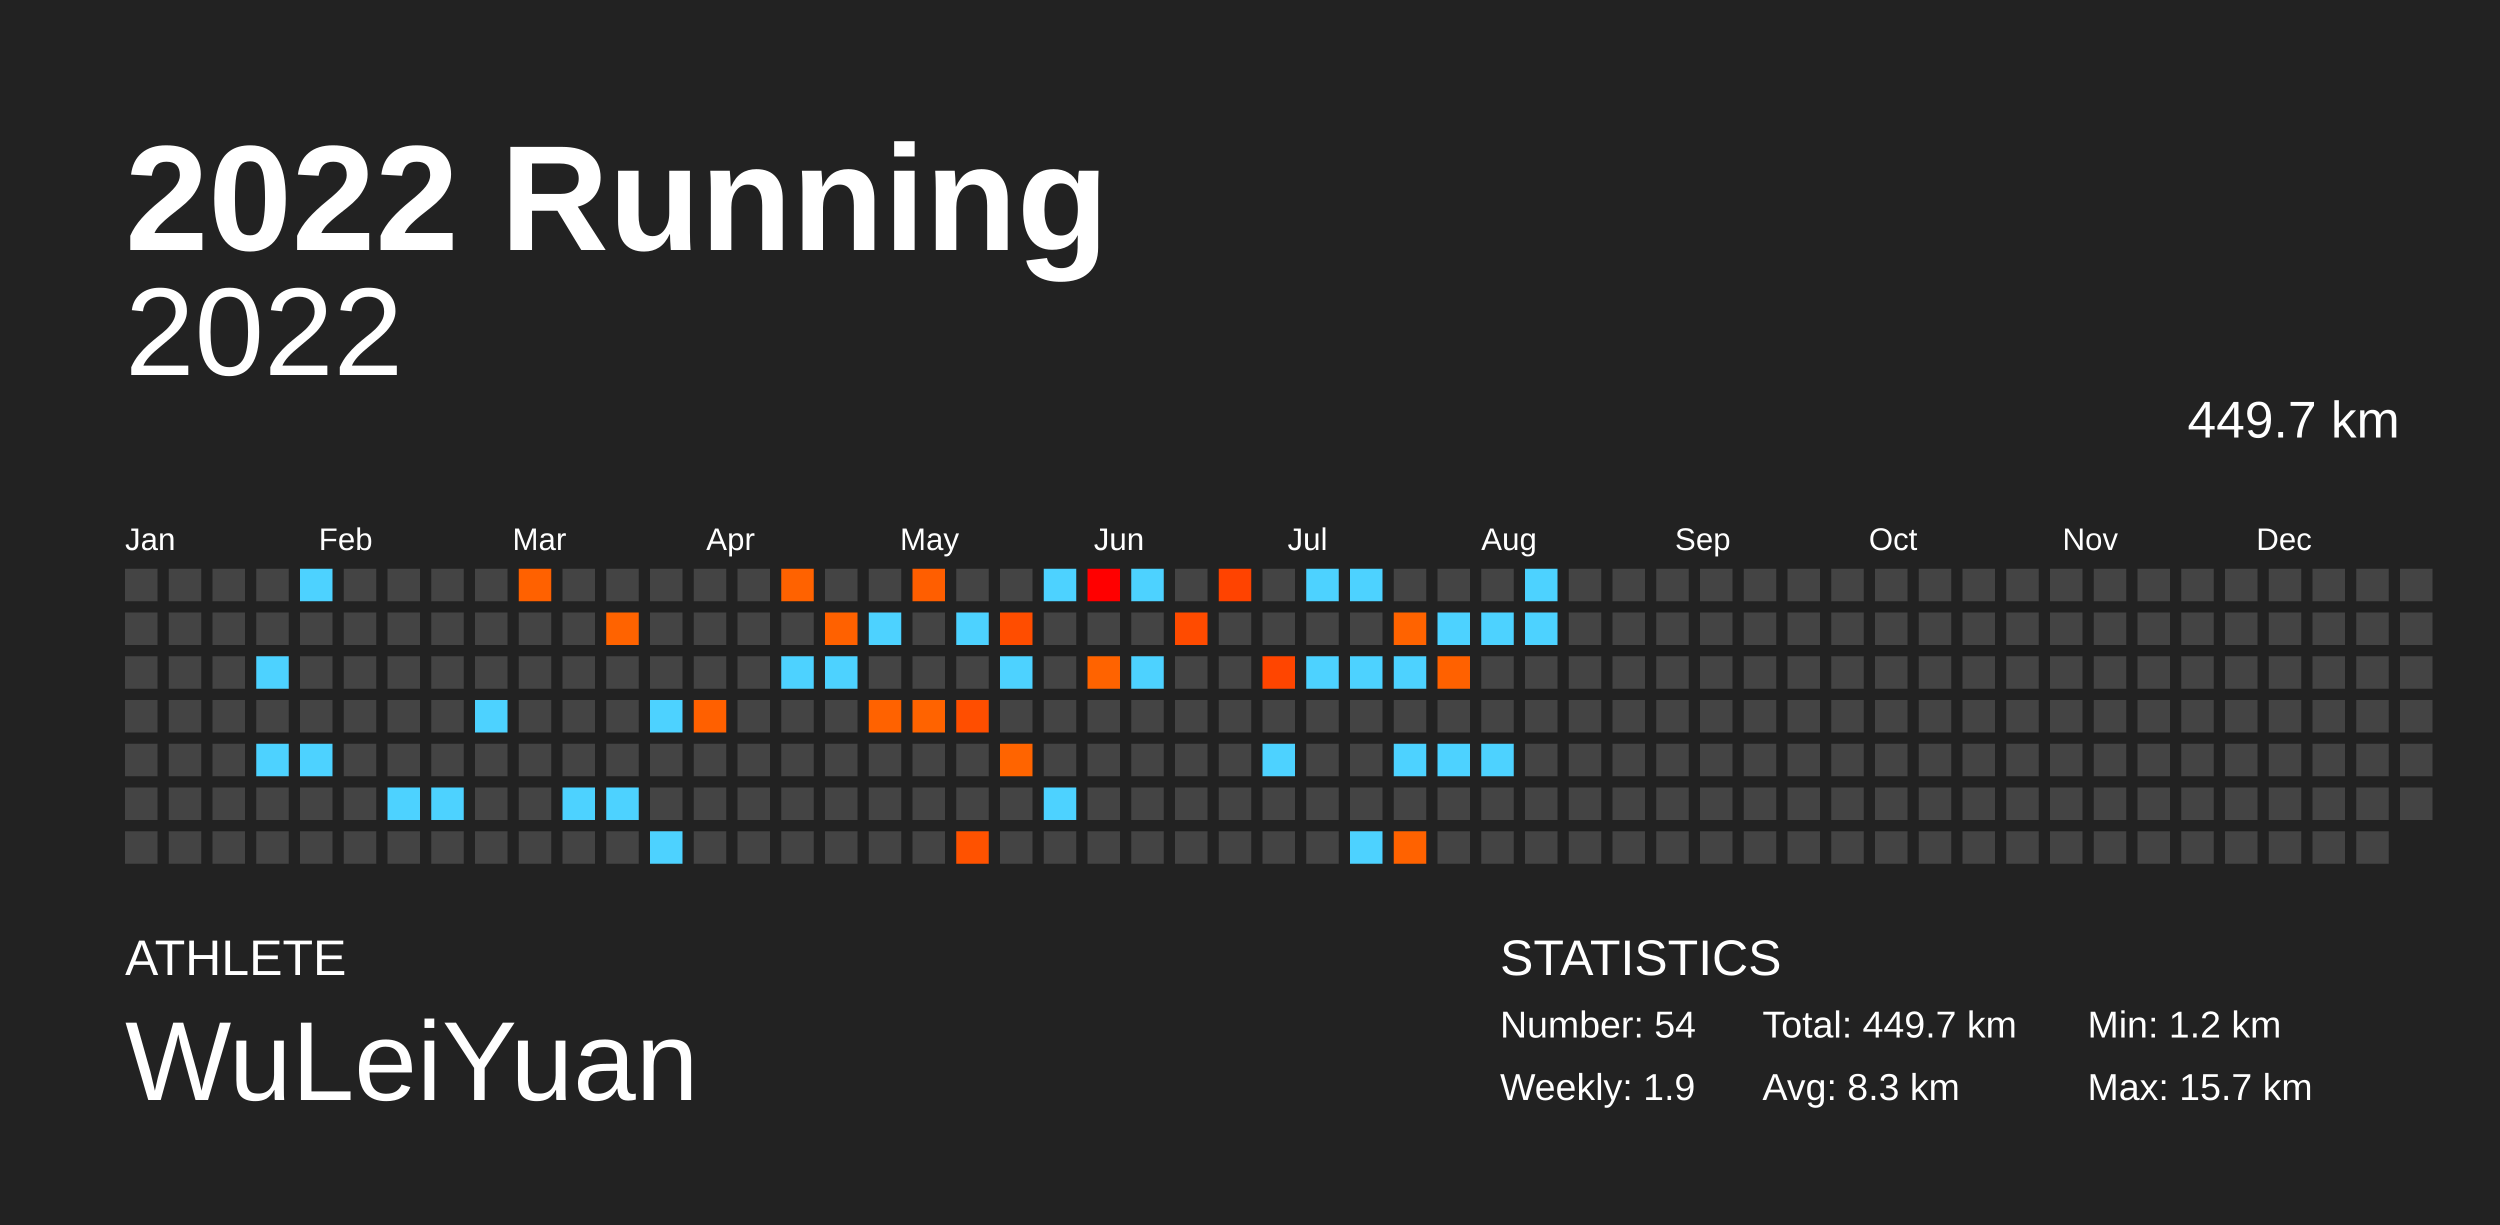
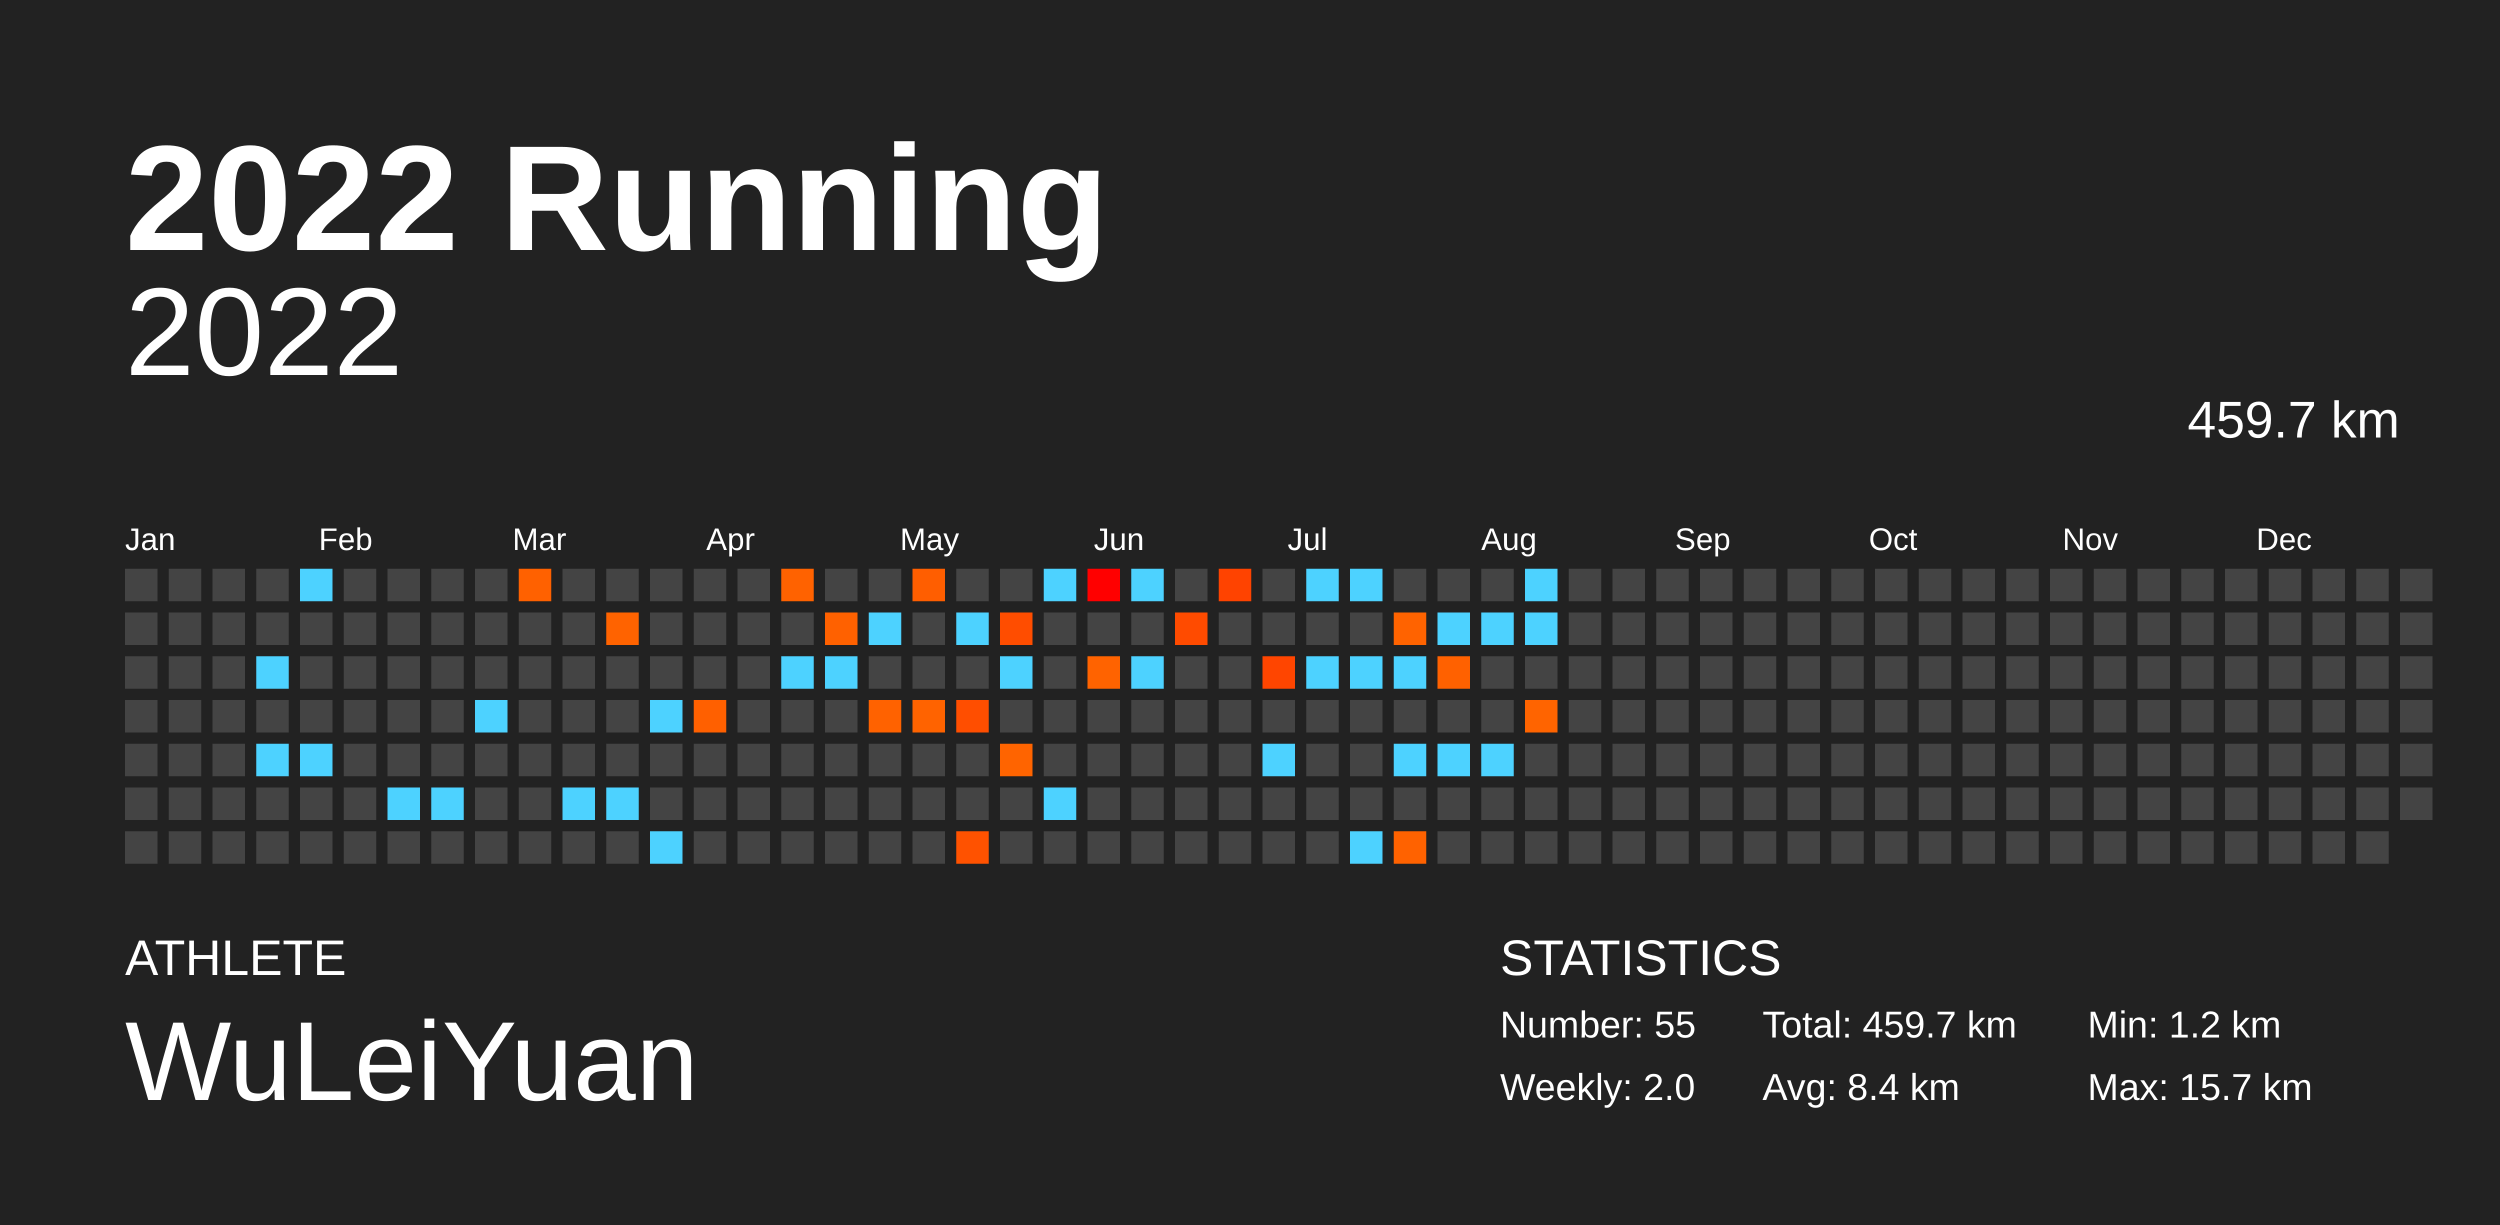
<svg xmlns="http://www.w3.org/2000/svg" baseProfile="full" height="98mm" version="1.1" viewBox="0,0,200,98" width="200mm">
  <defs />
  <rect fill="#222222" height="98" width="200" x="0" y="0" />
  <text fill="#FFFFFF" style="font-size:12px; font-family:Arial; font-weight:bold;" x="10" y="20">2022 Running</text>
  <text fill="#FFFFFF" style="font-size:4px; font-family:Arial" x="10" y="78">ATHLETE</text>
  <text fill="#FFFFFF" style="font-size:9px; font-family:Arial" x="10" y="88">WuLeiYuan</text>
  <text fill="#FFFFFF" style="font-size:4px; font-family:Arial" x="120" y="78">STATISTICS</text>
-   <text fill="#FFFFFF" style="font-size:3px; font-family:Arial" x="120" y="83">Number: 54</text>
-   <text fill="#FFFFFF" style="font-size:3px; font-family:Arial" x="120" y="88">Weekly: 1.9</text>
-   <text fill="#FFFFFF" style="font-size:3px; font-family:Arial" x="141" y="83">Total: 449.7 km</text>
-   <text fill="#FFFFFF" style="font-size:3px; font-family:Arial" x="141" y="88">Avg: 8.3 km</text>
+   <text fill="#FFFFFF" style="font-size:3px; font-family:Arial" x="120" y="83">Number: 55</text>
+   <text fill="#FFFFFF" style="font-size:3px; font-family:Arial" x="120" y="88">Weekly: 2.0</text>
+   <text fill="#FFFFFF" style="font-size:3px; font-family:Arial" x="141" y="83">Total: 459.7 km</text>
+   <text fill="#FFFFFF" style="font-size:3px; font-family:Arial" x="141" y="88">Avg: 8.4 km</text>
  <text fill="#FFFFFF" style="font-size:3px; font-family:Arial" x="167" y="83">Min: 1.2 km</text>
  <text fill="#FFFFFF" style="font-size:3px; font-family:Arial" x="167" y="88">Max: 15.7 km</text>
  <text alignment-baseline="hanging" fill="#FFFFFF" style="font-size:10.0px; font-family:Arial;" x="10" y="30">2022</text>
-   <text alignment-baseline="hanging" fill="#FFFFFF" style="font-size:4.125px; font-family:Arial;" x="175" y="35">449.7 km</text>
+   <text alignment-baseline="hanging" fill="#FFFFFF" style="font-size:4.125px; font-family:Arial;" x="175" y="35">459.7 km</text>
  <text fill="#FFFFFF" style="font-size:2.5px; font-family:Arial" x="10.0" y="44">Jan</text>
  <text fill="#FFFFFF" style="font-size:2.5px; font-family:Arial" x="25.5" y="44">Feb</text>
  <text fill="#FFFFFF" style="font-size:2.5px; font-family:Arial" x="41.0" y="44">Mar</text>
  <text fill="#FFFFFF" style="font-size:2.5px; font-family:Arial" x="56.5" y="44">Apr</text>
  <text fill="#FFFFFF" style="font-size:2.5px; font-family:Arial" x="72.0" y="44">May</text>
  <text fill="#FFFFFF" style="font-size:2.5px; font-family:Arial" x="87.5" y="44">Jun</text>
  <text fill="#FFFFFF" style="font-size:2.5px; font-family:Arial" x="103.0" y="44">Jul</text>
  <text fill="#FFFFFF" style="font-size:2.5px; font-family:Arial" x="118.5" y="44">Aug</text>
  <text fill="#FFFFFF" style="font-size:2.5px; font-family:Arial" x="134.0" y="44">Sep</text>
  <text fill="#FFFFFF" style="font-size:2.5px; font-family:Arial" x="149.5" y="44">Oct</text>
  <text fill="#FFFFFF" style="font-size:2.5px; font-family:Arial" x="165.0" y="44">Nov</text>
  <text fill="#FFFFFF" style="font-size:2.5px; font-family:Arial" x="180.5" y="44">Dec</text>
  <rect fill="#444444" height="2.6" width="2.6" x="10.0" y="45.5" />
  <rect fill="#444444" height="2.6" width="2.6" x="10.0" y="49.0" />
  <rect fill="#444444" height="2.6" width="2.6" x="10.0" y="52.5" />
  <rect fill="#444444" height="2.6" width="2.6" x="10.0" y="56.0" />
  <rect fill="#444444" height="2.6" width="2.6" x="10.0" y="59.5" />
  <rect fill="#444444" height="2.6" width="2.6" x="10.0" y="63.0" />
  <rect fill="#444444" height="2.6" width="2.6" x="10.0" y="66.5" />
  <rect fill="#444444" height="2.6" width="2.6" x="13.5" y="45.5" />
  <rect fill="#444444" height="2.6" width="2.6" x="13.5" y="49.0" />
  <rect fill="#444444" height="2.6" width="2.6" x="13.5" y="52.5" />
  <rect fill="#444444" height="2.6" width="2.6" x="13.5" y="56.0" />
  <rect fill="#444444" height="2.6" width="2.6" x="13.5" y="59.5" />
  <rect fill="#444444" height="2.6" width="2.6" x="13.5" y="63.0" />
  <rect fill="#444444" height="2.6" width="2.6" x="13.5" y="66.5" />
  <rect fill="#444444" height="2.6" width="2.6" x="17.0" y="45.5" />
  <rect fill="#444444" height="2.6" width="2.6" x="17.0" y="49.0" />
  <rect fill="#444444" height="2.6" width="2.6" x="17.0" y="52.5" />
  <rect fill="#444444" height="2.6" width="2.6" x="17.0" y="56.0" />
  <rect fill="#444444" height="2.6" width="2.6" x="17.0" y="59.5" />
  <rect fill="#444444" height="2.6" width="2.6" x="17.0" y="63.0" />
  <rect fill="#444444" height="2.6" width="2.6" x="17.0" y="66.5" />
  <rect fill="#444444" height="2.6" width="2.6" x="20.5" y="45.5" />
  <rect fill="#444444" height="2.6" width="2.6" x="20.5" y="49.0" />
  <rect fill="#4dd2ff" height="2.6" width="2.6" x="20.5" y="52.5" />
  <rect fill="#444444" height="2.6" width="2.6" x="20.5" y="56.0" />
  <rect fill="#4dd2ff" height="2.6" width="2.6" x="20.5" y="59.5" />
  <rect fill="#444444" height="2.6" width="2.6" x="20.5" y="63.0" />
  <rect fill="#444444" height="2.6" width="2.6" x="20.5" y="66.5" />
  <rect fill="#4dd2ff" height="2.6" width="2.6" x="24.0" y="45.5" />
  <rect fill="#444444" height="2.6" width="2.6" x="24.0" y="49.0" />
  <rect fill="#444444" height="2.6" width="2.6" x="24.0" y="52.5" />
  <rect fill="#444444" height="2.6" width="2.6" x="24.0" y="56.0" />
  <rect fill="#4dd2ff" height="2.6" width="2.6" x="24.0" y="59.5" />
  <rect fill="#444444" height="2.6" width="2.6" x="24.0" y="63.0" />
  <rect fill="#444444" height="2.6" width="2.6" x="24.0" y="66.5" />
  <rect fill="#444444" height="2.6" width="2.6" x="27.5" y="45.5" />
  <rect fill="#444444" height="2.6" width="2.6" x="27.5" y="49.0" />
  <rect fill="#444444" height="2.6" width="2.6" x="27.5" y="52.5" />
  <rect fill="#444444" height="2.6" width="2.6" x="27.5" y="56.0" />
  <rect fill="#444444" height="2.6" width="2.6" x="27.5" y="59.5" />
  <rect fill="#444444" height="2.6" width="2.6" x="27.5" y="63.0" />
  <rect fill="#444444" height="2.6" width="2.6" x="27.5" y="66.5" />
  <rect fill="#444444" height="2.6" width="2.6" x="31.0" y="45.5" />
  <rect fill="#444444" height="2.6" width="2.6" x="31.0" y="49.0" />
  <rect fill="#444444" height="2.6" width="2.6" x="31.0" y="52.5" />
  <rect fill="#444444" height="2.6" width="2.6" x="31.0" y="56.0" />
  <rect fill="#444444" height="2.6" width="2.6" x="31.0" y="59.5" />
  <rect fill="#4dd2ff" height="2.6" width="2.6" x="31.0" y="63.0" />
  <rect fill="#444444" height="2.6" width="2.6" x="31.0" y="66.5" />
  <rect fill="#444444" height="2.6" width="2.6" x="34.5" y="45.5" />
  <rect fill="#444444" height="2.6" width="2.6" x="34.5" y="49.0" />
  <rect fill="#444444" height="2.6" width="2.6" x="34.5" y="52.5" />
  <rect fill="#444444" height="2.6" width="2.6" x="34.5" y="56.0" />
  <rect fill="#444444" height="2.6" width="2.6" x="34.5" y="59.5" />
  <rect fill="#4dd2ff" height="2.6" width="2.6" x="34.5" y="63.0" />
  <rect fill="#444444" height="2.6" width="2.6" x="34.5" y="66.5" />
  <rect fill="#444444" height="2.6" width="2.6" x="38.0" y="45.5" />
  <rect fill="#444444" height="2.6" width="2.6" x="38.0" y="49.0" />
  <rect fill="#444444" height="2.6" width="2.6" x="38.0" y="52.5" />
  <rect fill="#4dd2ff" height="2.6" width="2.6" x="38.0" y="56.0" />
  <rect fill="#444444" height="2.6" width="2.6" x="38.0" y="59.5" />
  <rect fill="#444444" height="2.6" width="2.6" x="38.0" y="63.0" />
  <rect fill="#444444" height="2.6" width="2.6" x="38.0" y="66.5" />
  <rect fill="#ff6100" height="2.6" width="2.6" x="41.5" y="45.5" />
  <rect fill="#444444" height="2.6" width="2.6" x="41.5" y="49.0" />
  <rect fill="#444444" height="2.6" width="2.6" x="41.5" y="52.5" />
  <rect fill="#444444" height="2.6" width="2.6" x="41.5" y="56.0" />
  <rect fill="#444444" height="2.6" width="2.6" x="41.5" y="59.5" />
  <rect fill="#444444" height="2.6" width="2.6" x="41.5" y="63.0" />
  <rect fill="#444444" height="2.6" width="2.6" x="41.5" y="66.5" />
  <rect fill="#444444" height="2.6" width="2.6" x="45.0" y="45.5" />
  <rect fill="#444444" height="2.6" width="2.6" x="45.0" y="49.0" />
  <rect fill="#444444" height="2.6" width="2.6" x="45.0" y="52.5" />
  <rect fill="#444444" height="2.6" width="2.6" x="45.0" y="56.0" />
  <rect fill="#444444" height="2.6" width="2.6" x="45.0" y="59.5" />
  <rect fill="#4dd2ff" height="2.6" width="2.6" x="45.0" y="63.0" />
  <rect fill="#444444" height="2.6" width="2.6" x="45.0" y="66.5" />
  <rect fill="#444444" height="2.6" width="2.6" x="48.5" y="45.5" />
  <rect fill="#ff6300" height="2.6" width="2.6" x="48.5" y="49.0" />
  <rect fill="#444444" height="2.6" width="2.6" x="48.5" y="52.5" />
  <rect fill="#444444" height="2.6" width="2.6" x="48.5" y="56.0" />
  <rect fill="#444444" height="2.6" width="2.6" x="48.5" y="59.5" />
  <rect fill="#4dd2ff" height="2.6" width="2.6" x="48.5" y="63.0" />
  <rect fill="#444444" height="2.6" width="2.6" x="48.5" y="66.5" />
  <rect fill="#444444" height="2.6" width="2.6" x="52.0" y="45.5" />
  <rect fill="#444444" height="2.6" width="2.6" x="52.0" y="49.0" />
  <rect fill="#444444" height="2.6" width="2.6" x="52.0" y="52.5" />
  <rect fill="#4dd2ff" height="2.6" width="2.6" x="52.0" y="56.0" />
  <rect fill="#444444" height="2.6" width="2.6" x="52.0" y="59.5" />
  <rect fill="#444444" height="2.6" width="2.6" x="52.0" y="63.0" />
  <rect fill="#4dd2ff" height="2.6" width="2.6" x="52.0" y="66.5" />
  <rect fill="#444444" height="2.6" width="2.6" x="55.5" y="45.5" />
  <rect fill="#444444" height="2.6" width="2.6" x="55.5" y="49.0" />
  <rect fill="#444444" height="2.6" width="2.6" x="55.5" y="52.5" />
  <rect fill="#ff6000" height="2.6" width="2.6" x="55.5" y="56.0" />
  <rect fill="#444444" height="2.6" width="2.6" x="55.5" y="59.5" />
  <rect fill="#444444" height="2.6" width="2.6" x="55.5" y="63.0" />
  <rect fill="#444444" height="2.6" width="2.6" x="55.5" y="66.5" />
  <rect fill="#444444" height="2.6" width="2.6" x="59.0" y="45.5" />
  <rect fill="#444444" height="2.6" width="2.6" x="59.0" y="49.0" />
  <rect fill="#444444" height="2.6" width="2.6" x="59.0" y="52.5" />
  <rect fill="#444444" height="2.6" width="2.6" x="59.0" y="56.0" />
  <rect fill="#444444" height="2.6" width="2.6" x="59.0" y="59.5" />
  <rect fill="#444444" height="2.6" width="2.6" x="59.0" y="63.0" />
  <rect fill="#444444" height="2.6" width="2.6" x="59.0" y="66.5" />
  <rect fill="#ff6200" height="2.6" width="2.6" x="62.5" y="45.5" />
  <rect fill="#444444" height="2.6" width="2.6" x="62.5" y="49.0" />
  <rect fill="#4dd2ff" height="2.6" width="2.6" x="62.5" y="52.5" />
  <rect fill="#444444" height="2.6" width="2.6" x="62.5" y="56.0" />
  <rect fill="#444444" height="2.6" width="2.6" x="62.5" y="59.5" />
  <rect fill="#444444" height="2.6" width="2.6" x="62.5" y="63.0" />
  <rect fill="#444444" height="2.6" width="2.6" x="62.5" y="66.5" />
  <rect fill="#444444" height="2.6" width="2.6" x="66.0" y="45.5" />
  <rect fill="#ff6100" height="2.6" width="2.6" x="66.0" y="49.0" />
  <rect fill="#4dd2ff" height="2.6" width="2.6" x="66.0" y="52.5" />
  <rect fill="#444444" height="2.6" width="2.6" x="66.0" y="56.0" />
  <rect fill="#444444" height="2.6" width="2.6" x="66.0" y="59.5" />
  <rect fill="#444444" height="2.6" width="2.6" x="66.0" y="63.0" />
  <rect fill="#444444" height="2.6" width="2.6" x="66.0" y="66.5" />
  <rect fill="#444444" height="2.6" width="2.6" x="69.5" y="45.5" />
  <rect fill="#4dd2ff" height="2.6" width="2.6" x="69.5" y="49.0" />
  <rect fill="#444444" height="2.6" width="2.6" x="69.5" y="52.5" />
  <rect fill="#ff6200" height="2.6" width="2.6" x="69.5" y="56.0" />
  <rect fill="#444444" height="2.6" width="2.6" x="69.5" y="59.5" />
  <rect fill="#444444" height="2.6" width="2.6" x="69.5" y="63.0" />
  <rect fill="#444444" height="2.6" width="2.6" x="69.5" y="66.5" />
  <rect fill="#ff5e00" height="2.6" width="2.6" x="73.0" y="45.5" />
  <rect fill="#444444" height="2.6" width="2.6" x="73.0" y="49.0" />
  <rect fill="#444444" height="2.6" width="2.6" x="73.0" y="52.5" />
  <rect fill="#ff6300" height="2.6" width="2.6" x="73.0" y="56.0" />
  <rect fill="#444444" height="2.6" width="2.6" x="73.0" y="59.5" />
  <rect fill="#444444" height="2.6" width="2.6" x="73.0" y="63.0" />
  <rect fill="#444444" height="2.6" width="2.6" x="73.0" y="66.5" />
  <rect fill="#444444" height="2.6" width="2.6" x="76.5" y="45.5" />
  <rect fill="#4dd2ff" height="2.6" width="2.6" x="76.5" y="49.0" />
  <rect fill="#444444" height="2.6" width="2.6" x="76.5" y="52.5" />
  <rect fill="#ff4e00" height="2.6" width="2.6" x="76.5" y="56.0" />
  <rect fill="#444444" height="2.6" width="2.6" x="76.5" y="59.5" />
  <rect fill="#444444" height="2.6" width="2.6" x="76.5" y="63.0" />
  <rect fill="#ff5200" height="2.6" width="2.6" x="76.5" y="66.5" />
  <rect fill="#444444" height="2.6" width="2.6" x="80.0" y="45.5" />
  <rect fill="#ff4d00" height="2.6" width="2.6" x="80.0" y="49.0" />
  <rect fill="#4dd2ff" height="2.6" width="2.6" x="80.0" y="52.5" />
  <rect fill="#444444" height="2.6" width="2.6" x="80.0" y="56.0" />
  <rect fill="#ff6400" height="2.6" width="2.6" x="80.0" y="59.5" />
  <rect fill="#444444" height="2.6" width="2.6" x="80.0" y="63.0" />
  <rect fill="#444444" height="2.6" width="2.6" x="80.0" y="66.5" />
  <rect fill="#4dd2ff" height="2.6" width="2.6" x="83.5" y="45.5" />
  <rect fill="#444444" height="2.6" width="2.6" x="83.5" y="49.0" />
  <rect fill="#444444" height="2.6" width="2.6" x="83.5" y="52.5" />
  <rect fill="#444444" height="2.6" width="2.6" x="83.5" y="56.0" />
  <rect fill="#444444" height="2.6" width="2.6" x="83.5" y="59.5" />
  <rect fill="#4dd2ff" height="2.6" width="2.6" x="83.5" y="63.0" />
  <rect fill="#444444" height="2.6" width="2.6" x="83.5" y="66.5" />
  <rect fill="#ff0000" height="2.6" width="2.6" x="87.0" y="45.5" />
  <rect fill="#444444" height="2.6" width="2.6" x="87.0" y="49.0" />
  <rect fill="#ff6300" height="2.6" width="2.6" x="87.0" y="52.5" />
  <rect fill="#444444" height="2.6" width="2.6" x="87.0" y="56.0" />
  <rect fill="#444444" height="2.6" width="2.6" x="87.0" y="59.5" />
  <rect fill="#444444" height="2.6" width="2.6" x="87.0" y="63.0" />
  <rect fill="#444444" height="2.6" width="2.6" x="87.0" y="66.5" />
  <rect fill="#4dd2ff" height="2.6" width="2.6" x="90.5" y="45.5" />
  <rect fill="#444444" height="2.6" width="2.6" x="90.5" y="49.0" />
  <rect fill="#4dd2ff" height="2.6" width="2.6" x="90.5" y="52.5" />
  <rect fill="#444444" height="2.6" width="2.6" x="90.5" y="56.0" />
  <rect fill="#444444" height="2.6" width="2.6" x="90.5" y="59.5" />
  <rect fill="#444444" height="2.6" width="2.6" x="90.5" y="63.0" />
  <rect fill="#444444" height="2.6" width="2.6" x="90.5" y="66.5" />
  <rect fill="#444444" height="2.6" width="2.6" x="94.0" y="45.5" />
  <rect fill="#ff4b00" height="2.6" width="2.6" x="94.0" y="49.0" />
  <rect fill="#444444" height="2.6" width="2.6" x="94.0" y="52.5" />
  <rect fill="#444444" height="2.6" width="2.6" x="94.0" y="56.0" />
  <rect fill="#444444" height="2.6" width="2.6" x="94.0" y="59.5" />
  <rect fill="#444444" height="2.6" width="2.6" x="94.0" y="63.0" />
  <rect fill="#444444" height="2.6" width="2.6" x="94.0" y="66.5" />
  <rect fill="#ff4300" height="2.6" width="2.6" x="97.5" y="45.5" />
  <rect fill="#444444" height="2.6" width="2.6" x="97.5" y="49.0" />
  <rect fill="#444444" height="2.6" width="2.6" x="97.5" y="52.5" />
  <rect fill="#444444" height="2.6" width="2.6" x="97.5" y="56.0" />
  <rect fill="#444444" height="2.6" width="2.6" x="97.5" y="59.5" />
  <rect fill="#444444" height="2.6" width="2.6" x="97.5" y="63.0" />
  <rect fill="#444444" height="2.6" width="2.6" x="97.5" y="66.5" />
  <rect fill="#444444" height="2.6" width="2.6" x="101.0" y="45.5" />
  <rect fill="#444444" height="2.6" width="2.6" x="101.0" y="49.0" />
  <rect fill="#ff4500" height="2.6" width="2.6" x="101.0" y="52.5" />
  <rect fill="#444444" height="2.6" width="2.6" x="101.0" y="56.0" />
  <rect fill="#4dd2ff" height="2.6" width="2.6" x="101.0" y="59.5" />
  <rect fill="#444444" height="2.6" width="2.6" x="101.0" y="63.0" />
  <rect fill="#444444" height="2.6" width="2.6" x="101.0" y="66.5" />
  <rect fill="#4dd2ff" height="2.6" width="2.6" x="104.5" y="45.5" />
  <rect fill="#444444" height="2.6" width="2.6" x="104.5" y="49.0" />
  <rect fill="#4dd2ff" height="2.6" width="2.6" x="104.5" y="52.5" />
  <rect fill="#444444" height="2.6" width="2.6" x="104.5" y="56.0" />
  <rect fill="#444444" height="2.6" width="2.6" x="104.5" y="59.5" />
  <rect fill="#444444" height="2.6" width="2.6" x="104.5" y="63.0" />
  <rect fill="#444444" height="2.6" width="2.6" x="104.5" y="66.5" />
  <rect fill="#4dd2ff" height="2.6" width="2.6" x="108.0" y="45.5" />
  <rect fill="#444444" height="2.6" width="2.6" x="108.0" y="49.0" />
  <rect fill="#4dd2ff" height="2.6" width="2.6" x="108.0" y="52.5" />
  <rect fill="#444444" height="2.6" width="2.6" x="108.0" y="56.0" />
  <rect fill="#444444" height="2.6" width="2.6" x="108.0" y="59.5" />
  <rect fill="#444444" height="2.6" width="2.6" x="108.0" y="63.0" />
  <rect fill="#4dd2ff" height="2.6" width="2.6" x="108.0" y="66.5" />
  <rect fill="#444444" height="2.6" width="2.6" x="111.5" y="45.5" />
  <rect fill="#ff6300" height="2.6" width="2.6" x="111.5" y="49.0" />
  <rect fill="#4dd2ff" height="2.6" width="2.6" x="111.5" y="52.5" />
  <rect fill="#444444" height="2.6" width="2.6" x="111.5" y="56.0" />
  <rect fill="#4dd2ff" height="2.6" width="2.6" x="111.5" y="59.5" />
  <rect fill="#444444" height="2.6" width="2.6" x="111.5" y="63.0" />
  <rect fill="#ff6200" height="2.6" width="2.6" x="111.5" y="66.5" />
  <rect fill="#444444" height="2.6" width="2.6" x="115.0" y="45.5" />
  <rect fill="#4dd2ff" height="2.6" width="2.6" x="115.0" y="49.0" />
  <rect fill="#ff6100" height="2.6" width="2.6" x="115.0" y="52.5" />
  <rect fill="#444444" height="2.6" width="2.6" x="115.0" y="56.0" />
  <rect fill="#4dd2ff" height="2.6" width="2.6" x="115.0" y="59.5" />
  <rect fill="#444444" height="2.6" width="2.6" x="115.0" y="63.0" />
  <rect fill="#444444" height="2.6" width="2.6" x="115.0" y="66.5" />
  <rect fill="#444444" height="2.6" width="2.6" x="118.5" y="45.5" />
  <rect fill="#4dd2ff" height="2.6" width="2.6" x="118.5" y="49.0" />
  <rect fill="#444444" height="2.6" width="2.6" x="118.5" y="52.5" />
  <rect fill="#444444" height="2.6" width="2.6" x="118.5" y="56.0" />
  <rect fill="#4dd2ff" height="2.6" width="2.6" x="118.5" y="59.5" />
  <rect fill="#444444" height="2.6" width="2.6" x="118.5" y="63.0" />
  <rect fill="#444444" height="2.6" width="2.6" x="118.5" y="66.5" />
  <rect fill="#4dd2ff" height="2.6" width="2.6" x="122.0" y="45.5" />
  <rect fill="#4dd2ff" height="2.6" width="2.6" x="122.0" y="49.0" />
  <rect fill="#444444" height="2.6" width="2.6" x="122.0" y="52.5" />
-   <rect fill="#444444" height="2.6" width="2.6" x="122.0" y="56.0" />
+   <rect fill="#ff6400" height="2.6" width="2.6" x="122.0" y="56.0" />
  <rect fill="#444444" height="2.6" width="2.6" x="122.0" y="59.5" />
  <rect fill="#444444" height="2.6" width="2.6" x="122.0" y="63.0" />
  <rect fill="#444444" height="2.6" width="2.6" x="122.0" y="66.5" />
  <rect fill="#444444" height="2.6" width="2.6" x="125.5" y="45.5" />
  <rect fill="#444444" height="2.6" width="2.6" x="125.5" y="49.0" />
  <rect fill="#444444" height="2.6" width="2.6" x="125.5" y="52.5" />
  <rect fill="#444444" height="2.6" width="2.6" x="125.5" y="56.0" />
  <rect fill="#444444" height="2.6" width="2.6" x="125.5" y="59.5" />
  <rect fill="#444444" height="2.6" width="2.6" x="125.5" y="63.0" />
  <rect fill="#444444" height="2.6" width="2.6" x="125.5" y="66.5" />
  <rect fill="#444444" height="2.6" width="2.6" x="129.0" y="45.5" />
  <rect fill="#444444" height="2.6" width="2.6" x="129.0" y="49.0" />
  <rect fill="#444444" height="2.6" width="2.6" x="129.0" y="52.5" />
  <rect fill="#444444" height="2.6" width="2.6" x="129.0" y="56.0" />
  <rect fill="#444444" height="2.6" width="2.6" x="129.0" y="59.5" />
  <rect fill="#444444" height="2.6" width="2.6" x="129.0" y="63.0" />
  <rect fill="#444444" height="2.6" width="2.6" x="129.0" y="66.5" />
  <rect fill="#444444" height="2.6" width="2.6" x="132.5" y="45.5" />
  <rect fill="#444444" height="2.6" width="2.6" x="132.5" y="49.0" />
  <rect fill="#444444" height="2.6" width="2.6" x="132.5" y="52.5" />
  <rect fill="#444444" height="2.6" width="2.6" x="132.5" y="56.0" />
  <rect fill="#444444" height="2.6" width="2.6" x="132.5" y="59.5" />
  <rect fill="#444444" height="2.6" width="2.6" x="132.5" y="63.0" />
  <rect fill="#444444" height="2.6" width="2.6" x="132.5" y="66.5" />
  <rect fill="#444444" height="2.6" width="2.6" x="136.0" y="45.5" />
  <rect fill="#444444" height="2.6" width="2.6" x="136.0" y="49.0" />
  <rect fill="#444444" height="2.6" width="2.6" x="136.0" y="52.5" />
  <rect fill="#444444" height="2.6" width="2.6" x="136.0" y="56.0" />
  <rect fill="#444444" height="2.6" width="2.6" x="136.0" y="59.5" />
  <rect fill="#444444" height="2.6" width="2.6" x="136.0" y="63.0" />
  <rect fill="#444444" height="2.6" width="2.6" x="136.0" y="66.5" />
  <rect fill="#444444" height="2.6" width="2.6" x="139.5" y="45.5" />
  <rect fill="#444444" height="2.6" width="2.6" x="139.5" y="49.0" />
  <rect fill="#444444" height="2.6" width="2.6" x="139.5" y="52.5" />
  <rect fill="#444444" height="2.6" width="2.6" x="139.5" y="56.0" />
  <rect fill="#444444" height="2.6" width="2.6" x="139.5" y="59.5" />
  <rect fill="#444444" height="2.6" width="2.6" x="139.5" y="63.0" />
  <rect fill="#444444" height="2.6" width="2.6" x="139.5" y="66.5" />
  <rect fill="#444444" height="2.6" width="2.6" x="143.0" y="45.5" />
  <rect fill="#444444" height="2.6" width="2.6" x="143.0" y="49.0" />
  <rect fill="#444444" height="2.6" width="2.6" x="143.0" y="52.5" />
  <rect fill="#444444" height="2.6" width="2.6" x="143.0" y="56.0" />
  <rect fill="#444444" height="2.6" width="2.6" x="143.0" y="59.5" />
  <rect fill="#444444" height="2.6" width="2.6" x="143.0" y="63.0" />
  <rect fill="#444444" height="2.6" width="2.6" x="143.0" y="66.5" />
  <rect fill="#444444" height="2.6" width="2.6" x="146.5" y="45.5" />
  <rect fill="#444444" height="2.6" width="2.6" x="146.5" y="49.0" />
  <rect fill="#444444" height="2.6" width="2.6" x="146.5" y="52.5" />
  <rect fill="#444444" height="2.6" width="2.6" x="146.5" y="56.0" />
  <rect fill="#444444" height="2.6" width="2.6" x="146.5" y="59.5" />
  <rect fill="#444444" height="2.6" width="2.6" x="146.5" y="63.0" />
  <rect fill="#444444" height="2.6" width="2.6" x="146.5" y="66.5" />
  <rect fill="#444444" height="2.6" width="2.6" x="150.0" y="45.5" />
  <rect fill="#444444" height="2.6" width="2.6" x="150.0" y="49.0" />
  <rect fill="#444444" height="2.6" width="2.6" x="150.0" y="52.5" />
  <rect fill="#444444" height="2.6" width="2.6" x="150.0" y="56.0" />
  <rect fill="#444444" height="2.6" width="2.6" x="150.0" y="59.5" />
  <rect fill="#444444" height="2.6" width="2.6" x="150.0" y="63.0" />
  <rect fill="#444444" height="2.6" width="2.6" x="150.0" y="66.5" />
  <rect fill="#444444" height="2.6" width="2.6" x="153.5" y="45.5" />
  <rect fill="#444444" height="2.6" width="2.6" x="153.5" y="49.0" />
  <rect fill="#444444" height="2.6" width="2.6" x="153.5" y="52.5" />
  <rect fill="#444444" height="2.6" width="2.6" x="153.5" y="56.0" />
  <rect fill="#444444" height="2.6" width="2.6" x="153.5" y="59.5" />
  <rect fill="#444444" height="2.6" width="2.6" x="153.5" y="63.0" />
  <rect fill="#444444" height="2.6" width="2.6" x="153.5" y="66.5" />
  <rect fill="#444444" height="2.6" width="2.6" x="157.0" y="45.5" />
  <rect fill="#444444" height="2.6" width="2.6" x="157.0" y="49.0" />
  <rect fill="#444444" height="2.6" width="2.6" x="157.0" y="52.5" />
  <rect fill="#444444" height="2.6" width="2.6" x="157.0" y="56.0" />
  <rect fill="#444444" height="2.6" width="2.6" x="157.0" y="59.5" />
  <rect fill="#444444" height="2.6" width="2.6" x="157.0" y="63.0" />
  <rect fill="#444444" height="2.6" width="2.6" x="157.0" y="66.5" />
  <rect fill="#444444" height="2.6" width="2.6" x="160.5" y="45.5" />
  <rect fill="#444444" height="2.6" width="2.6" x="160.5" y="49.0" />
  <rect fill="#444444" height="2.6" width="2.6" x="160.5" y="52.5" />
  <rect fill="#444444" height="2.6" width="2.6" x="160.5" y="56.0" />
  <rect fill="#444444" height="2.6" width="2.6" x="160.5" y="59.5" />
  <rect fill="#444444" height="2.6" width="2.6" x="160.5" y="63.0" />
  <rect fill="#444444" height="2.6" width="2.6" x="160.5" y="66.5" />
  <rect fill="#444444" height="2.6" width="2.6" x="164.0" y="45.5" />
  <rect fill="#444444" height="2.6" width="2.6" x="164.0" y="49.0" />
  <rect fill="#444444" height="2.6" width="2.6" x="164.0" y="52.5" />
  <rect fill="#444444" height="2.6" width="2.6" x="164.0" y="56.0" />
  <rect fill="#444444" height="2.6" width="2.6" x="164.0" y="59.5" />
  <rect fill="#444444" height="2.6" width="2.6" x="164.0" y="63.0" />
  <rect fill="#444444" height="2.6" width="2.6" x="164.0" y="66.5" />
  <rect fill="#444444" height="2.6" width="2.6" x="167.5" y="45.5" />
  <rect fill="#444444" height="2.6" width="2.6" x="167.5" y="49.0" />
  <rect fill="#444444" height="2.6" width="2.6" x="167.5" y="52.5" />
  <rect fill="#444444" height="2.6" width="2.6" x="167.5" y="56.0" />
  <rect fill="#444444" height="2.6" width="2.6" x="167.5" y="59.5" />
  <rect fill="#444444" height="2.6" width="2.6" x="167.5" y="63.0" />
  <rect fill="#444444" height="2.6" width="2.6" x="167.5" y="66.5" />
  <rect fill="#444444" height="2.6" width="2.6" x="171.0" y="45.5" />
  <rect fill="#444444" height="2.6" width="2.6" x="171.0" y="49.0" />
  <rect fill="#444444" height="2.6" width="2.6" x="171.0" y="52.5" />
  <rect fill="#444444" height="2.6" width="2.6" x="171.0" y="56.0" />
  <rect fill="#444444" height="2.6" width="2.6" x="171.0" y="59.5" />
  <rect fill="#444444" height="2.6" width="2.6" x="171.0" y="63.0" />
  <rect fill="#444444" height="2.6" width="2.6" x="171.0" y="66.5" />
  <rect fill="#444444" height="2.6" width="2.6" x="174.5" y="45.5" />
  <rect fill="#444444" height="2.6" width="2.6" x="174.5" y="49.0" />
  <rect fill="#444444" height="2.6" width="2.6" x="174.5" y="52.5" />
  <rect fill="#444444" height="2.6" width="2.6" x="174.5" y="56.0" />
  <rect fill="#444444" height="2.6" width="2.6" x="174.5" y="59.5" />
  <rect fill="#444444" height="2.6" width="2.6" x="174.5" y="63.0" />
  <rect fill="#444444" height="2.6" width="2.6" x="174.5" y="66.5" />
  <rect fill="#444444" height="2.6" width="2.6" x="178.0" y="45.5" />
  <rect fill="#444444" height="2.6" width="2.6" x="178.0" y="49.0" />
  <rect fill="#444444" height="2.6" width="2.6" x="178.0" y="52.5" />
  <rect fill="#444444" height="2.6" width="2.6" x="178.0" y="56.0" />
  <rect fill="#444444" height="2.6" width="2.6" x="178.0" y="59.5" />
  <rect fill="#444444" height="2.6" width="2.6" x="178.0" y="63.0" />
  <rect fill="#444444" height="2.6" width="2.6" x="178.0" y="66.5" />
  <rect fill="#444444" height="2.6" width="2.6" x="181.5" y="45.5" />
  <rect fill="#444444" height="2.6" width="2.6" x="181.5" y="49.0" />
  <rect fill="#444444" height="2.6" width="2.6" x="181.5" y="52.5" />
  <rect fill="#444444" height="2.6" width="2.6" x="181.5" y="56.0" />
  <rect fill="#444444" height="2.6" width="2.6" x="181.5" y="59.5" />
  <rect fill="#444444" height="2.6" width="2.6" x="181.5" y="63.0" />
  <rect fill="#444444" height="2.6" width="2.6" x="181.5" y="66.5" />
  <rect fill="#444444" height="2.6" width="2.6" x="185.0" y="45.5" />
  <rect fill="#444444" height="2.6" width="2.6" x="185.0" y="49.0" />
  <rect fill="#444444" height="2.6" width="2.6" x="185.0" y="52.5" />
  <rect fill="#444444" height="2.6" width="2.6" x="185.0" y="56.0" />
  <rect fill="#444444" height="2.6" width="2.6" x="185.0" y="59.5" />
  <rect fill="#444444" height="2.6" width="2.6" x="185.0" y="63.0" />
  <rect fill="#444444" height="2.6" width="2.6" x="185.0" y="66.5" />
  <rect fill="#444444" height="2.6" width="2.6" x="188.5" y="45.5" />
  <rect fill="#444444" height="2.6" width="2.6" x="188.5" y="49.0" />
  <rect fill="#444444" height="2.6" width="2.6" x="188.5" y="52.5" />
  <rect fill="#444444" height="2.6" width="2.6" x="188.5" y="56.0" />
  <rect fill="#444444" height="2.6" width="2.6" x="188.5" y="59.5" />
  <rect fill="#444444" height="2.6" width="2.6" x="188.5" y="63.0" />
  <rect fill="#444444" height="2.6" width="2.6" x="188.5" y="66.5" />
  <rect fill="#444444" height="2.6" width="2.6" x="192.0" y="45.5" />
  <rect fill="#444444" height="2.6" width="2.6" x="192.0" y="49.0" />
  <rect fill="#444444" height="2.6" width="2.6" x="192.0" y="52.5" />
  <rect fill="#444444" height="2.6" width="2.6" x="192.0" y="56.0" />
  <rect fill="#444444" height="2.6" width="2.6" x="192.0" y="59.5" />
  <rect fill="#444444" height="2.6" width="2.6" x="192.0" y="63.0" />
</svg>
